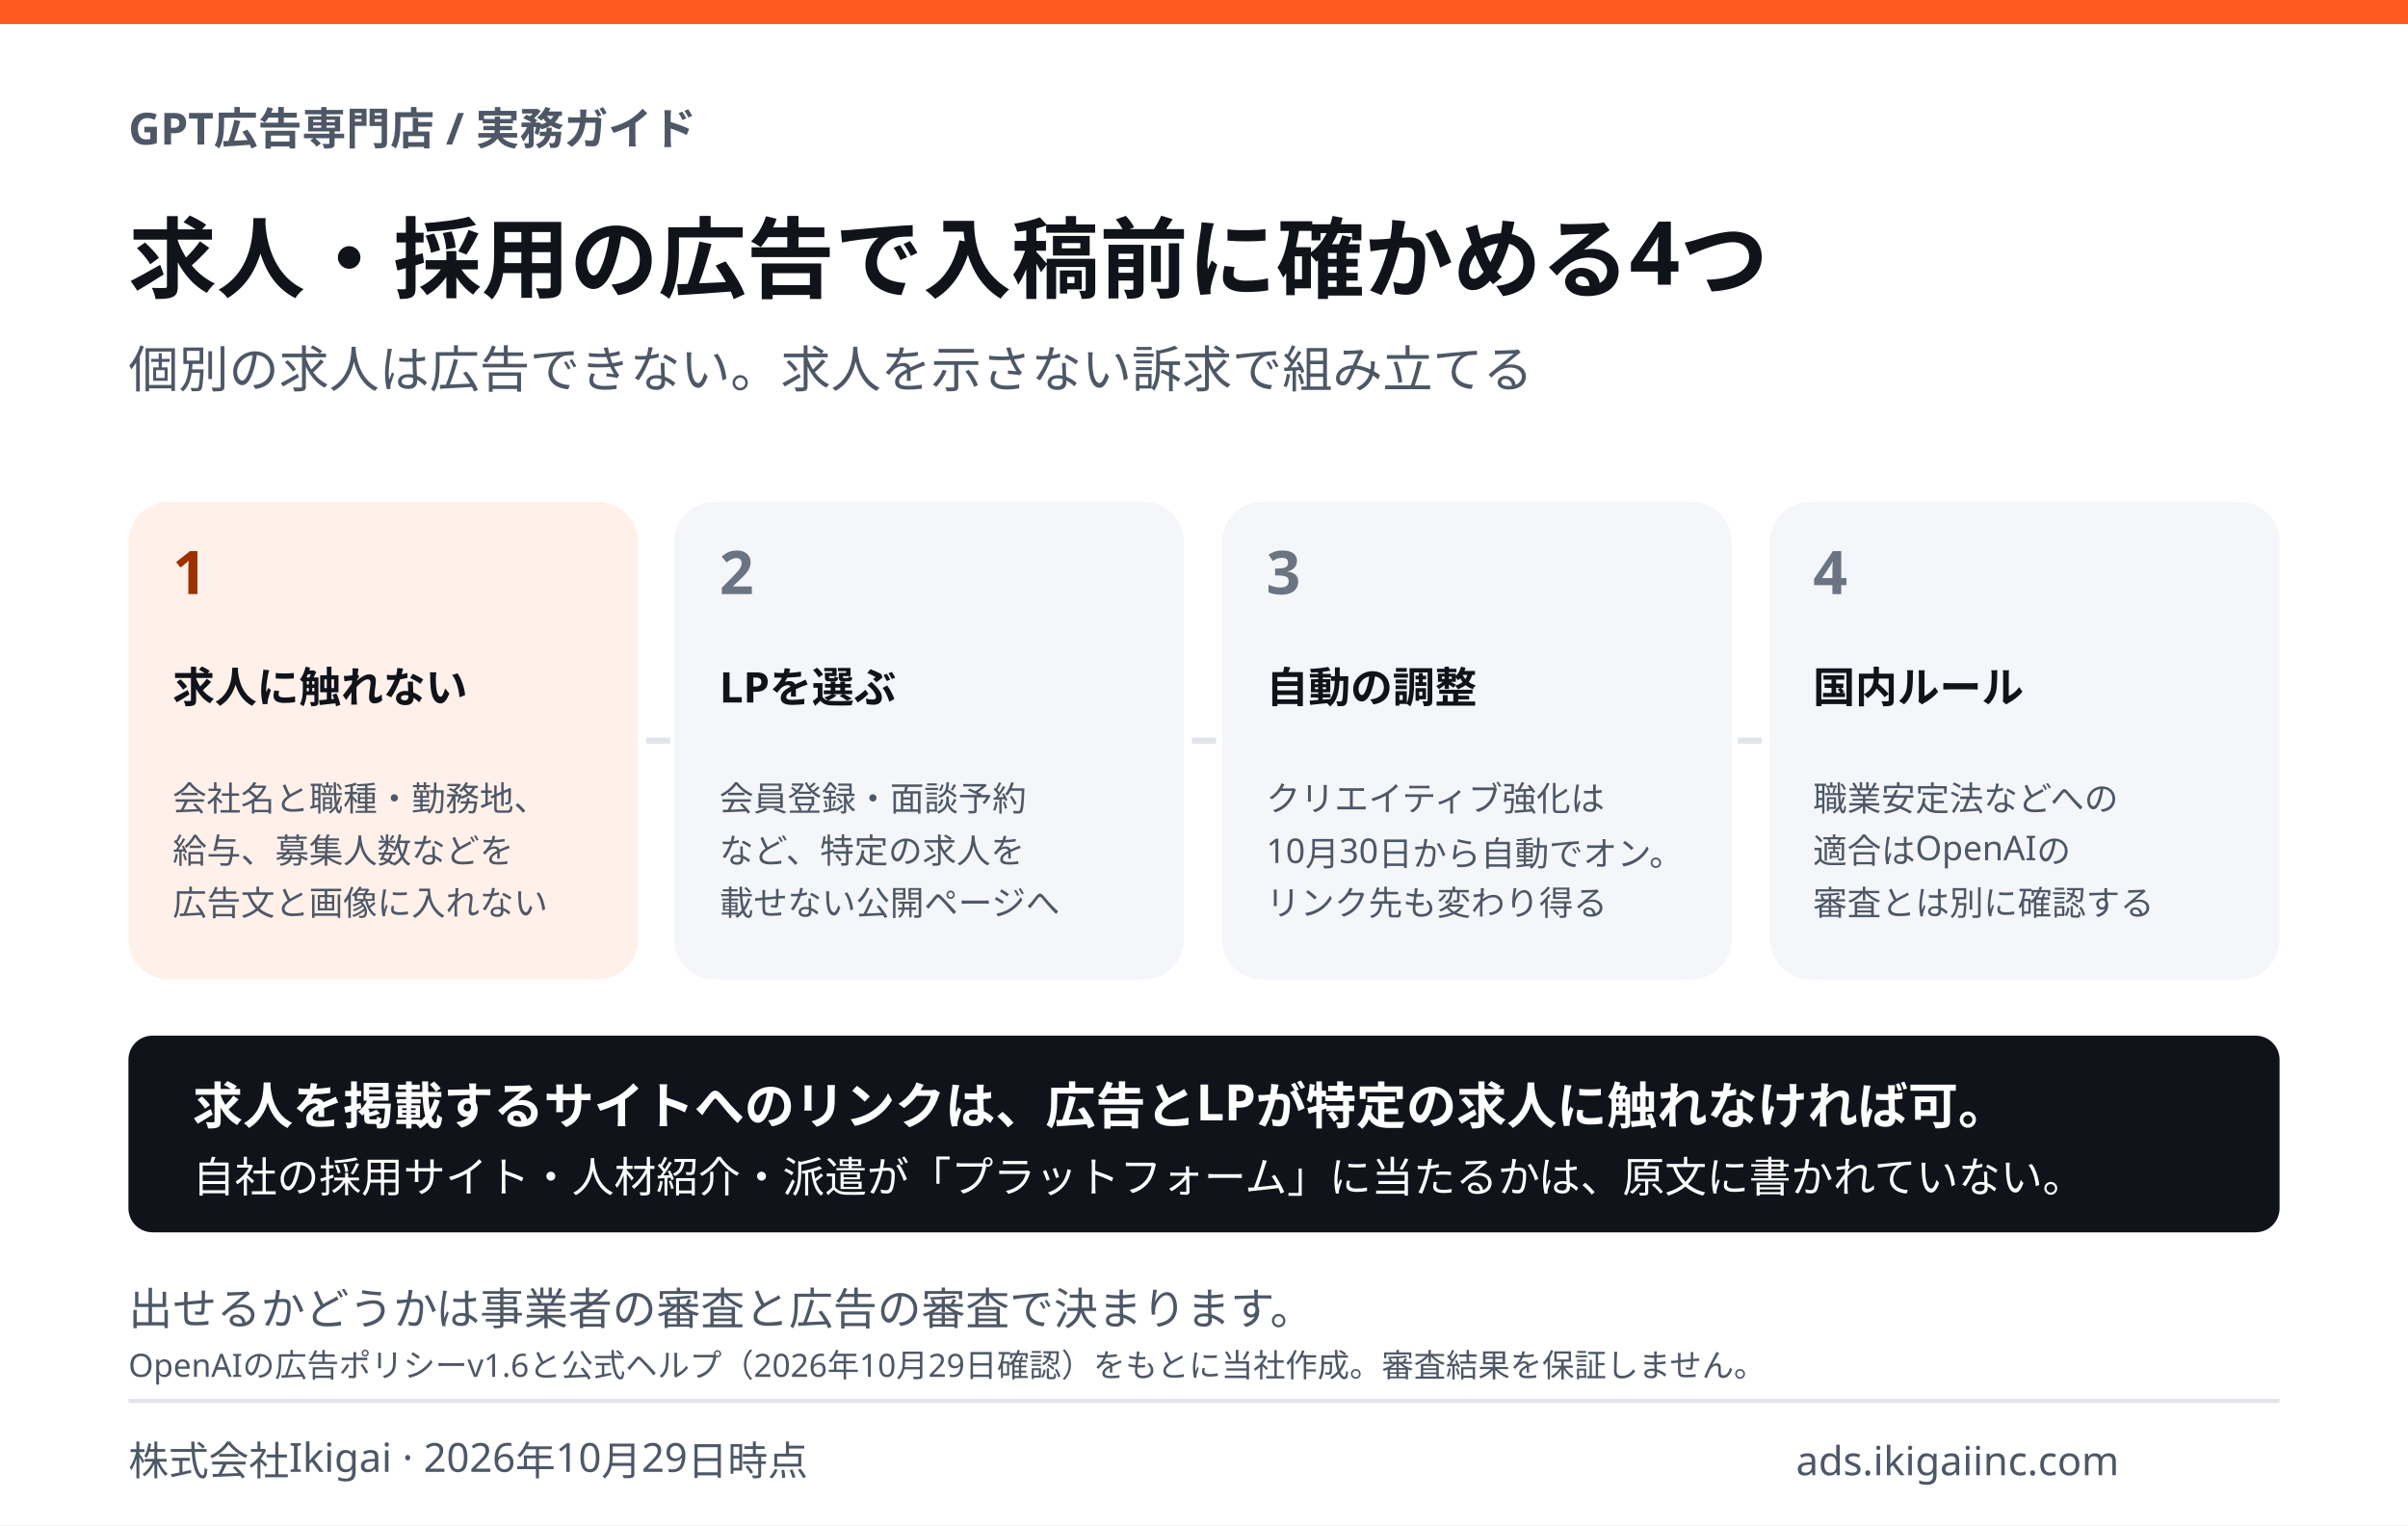
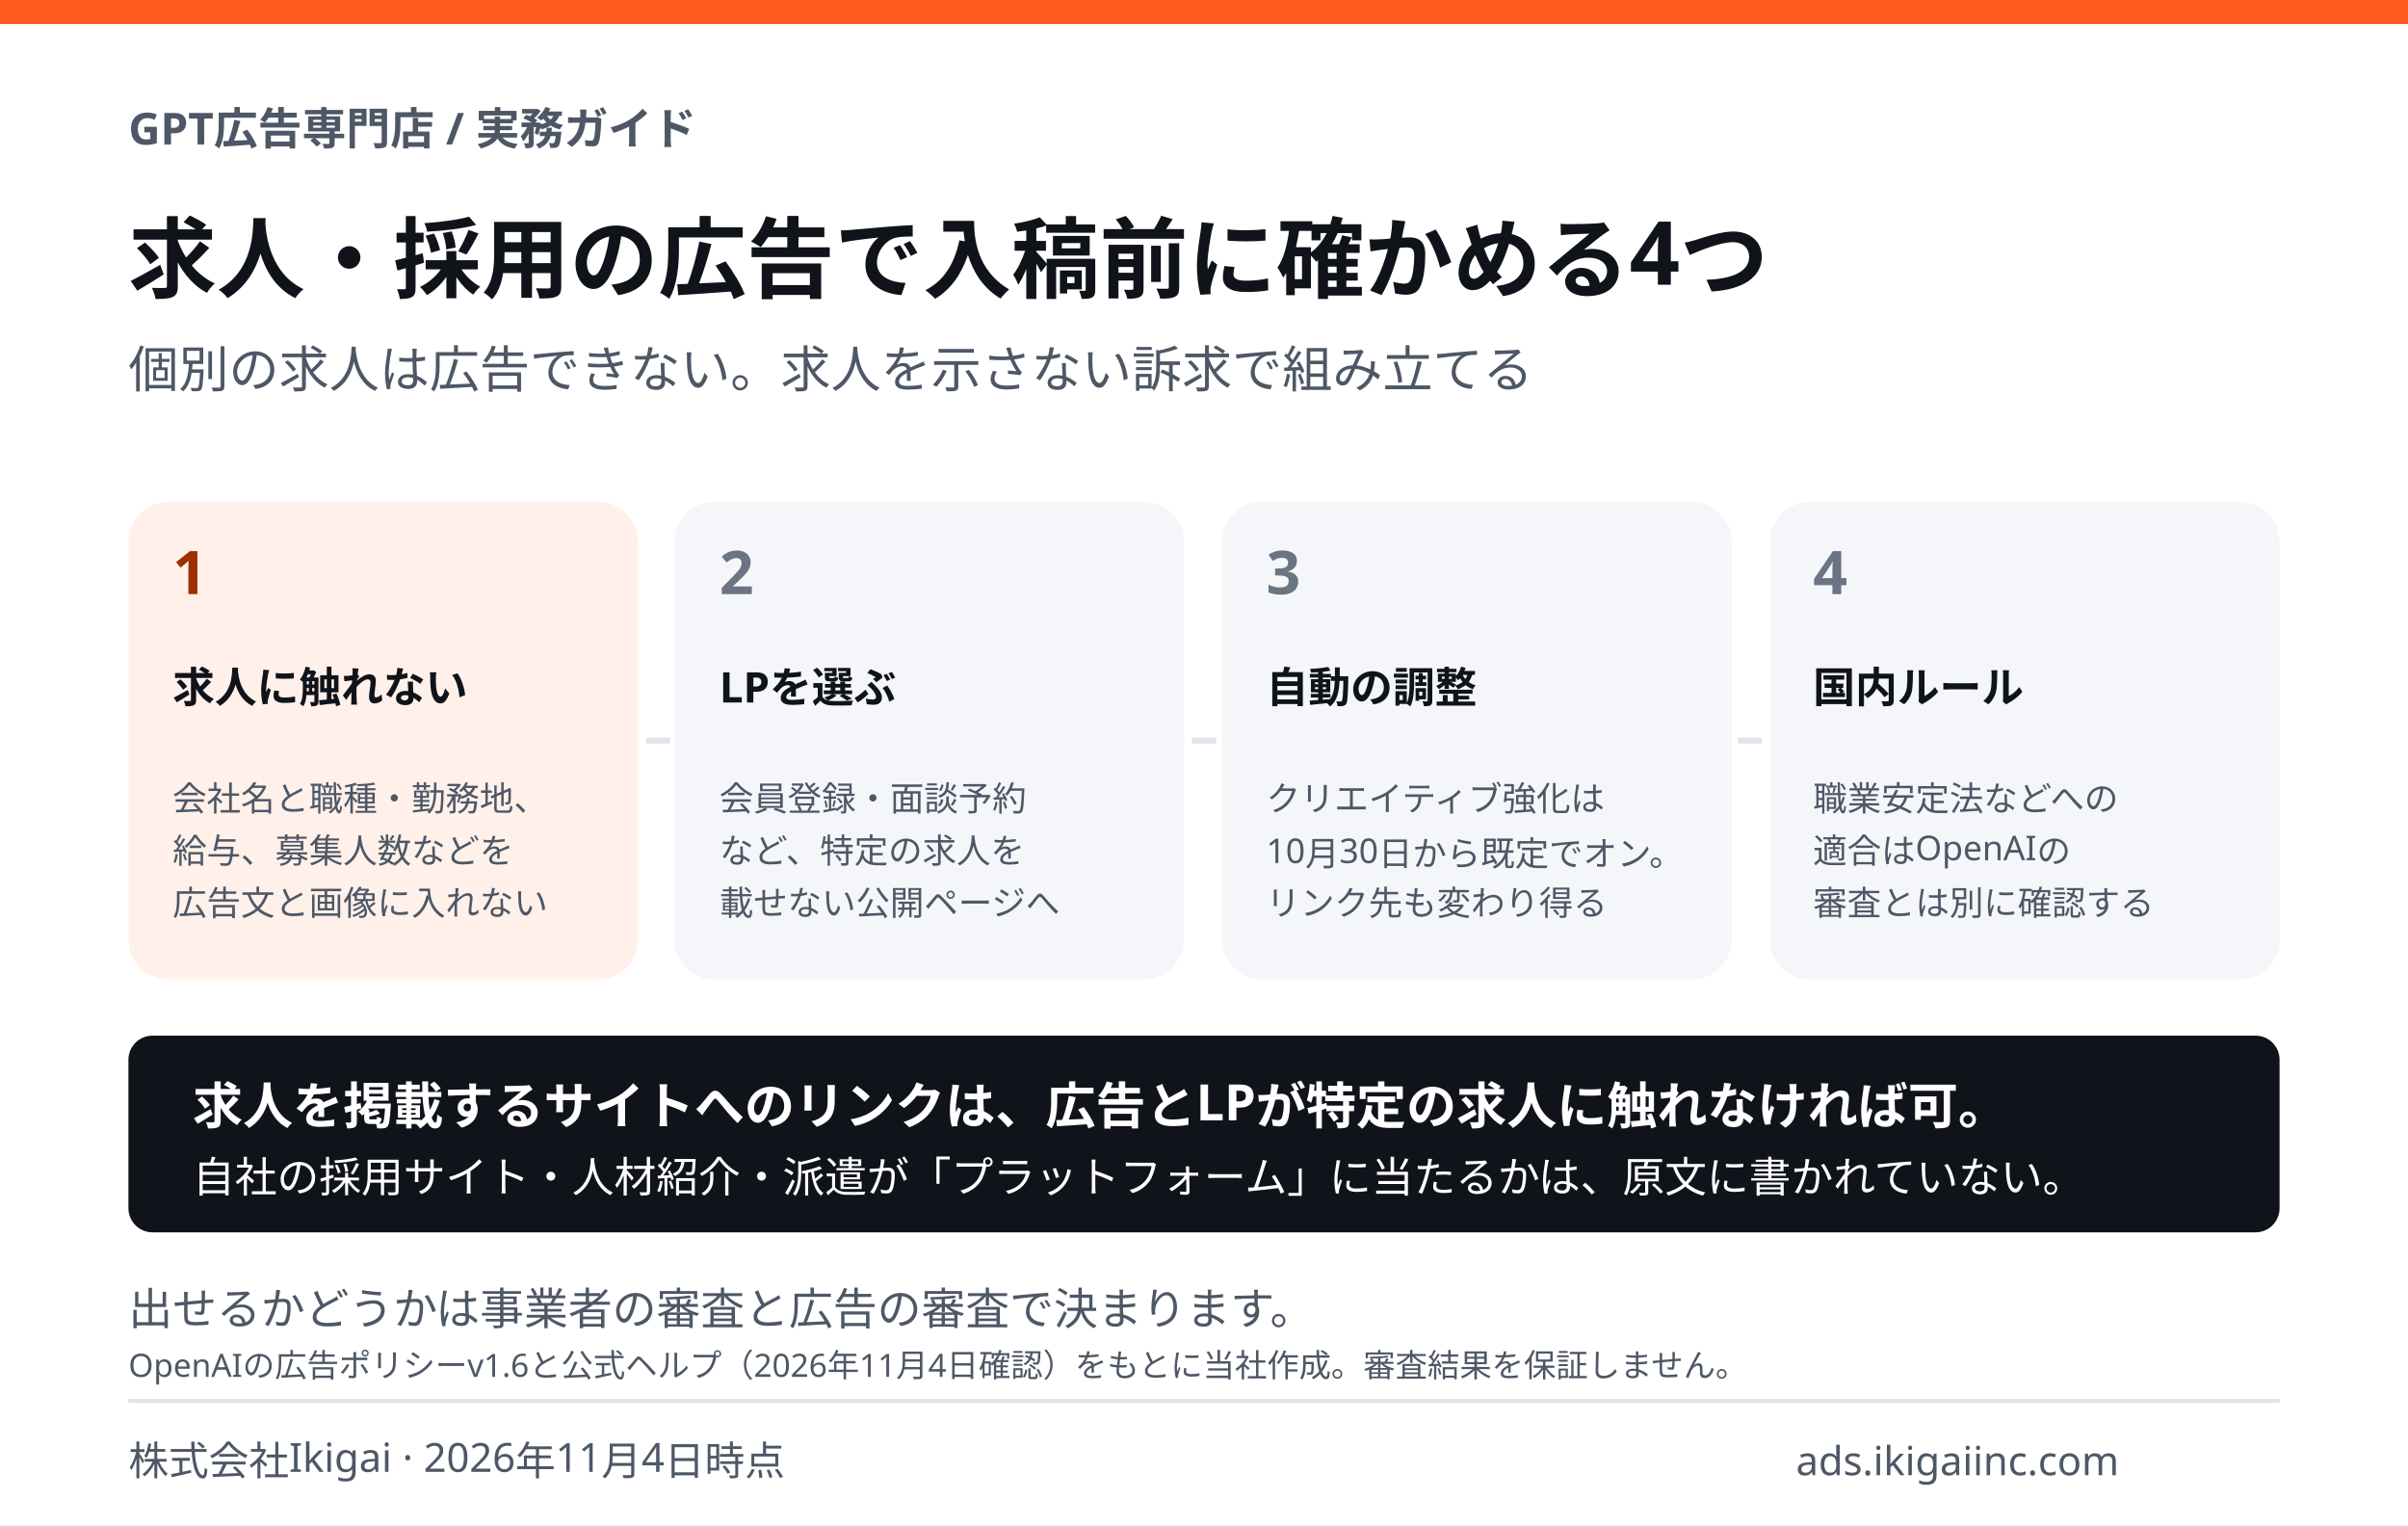
<svg xmlns="http://www.w3.org/2000/svg" width="1200" height="760" viewBox="0 0 1200 760">
  <rect width="1200" height="760" fill="#fff" />
  <g font-family="Yu Gothic, sans-serif">
    <rect x="0" y="0" width="1200" height="12" fill="#FF5A1F" />
    <text x="64" y="72" fill="#4E5766" font-size="22" font-weight="700" text-anchor="start">GPT広告専門店  /  実務ガイド</text>
    <text x="64" y="145" fill="#10131A" font-size="44" font-weight="700" text-anchor="start">求人・採用の広告で入稿前に確かめる4つ</text>
    <text x="64" y="193" fill="#4E5766" font-size="25" font-weight="500" text-anchor="start">個別の求人は広告できない。求人を示さない訴求で組み立てる</text>
    <rect x="64" y="250" width="254" height="238" rx="20" fill="#FFF1EA" />
    <text x="86.0" y="296" fill="#9E3000" font-size="30" font-weight="700" text-anchor="start">1</text>
    <text x="86.0" y="350" fill="#10131A" font-size="21" font-weight="700" text-anchor="start">求人に触れない</text>
    <text x="86.0" y="404" fill="#4E5766" font-size="17" font-weight="500" text-anchor="start">会社名と職種・勤務地、</text>
    <text x="86.0" y="430" fill="#4E5766" font-size="17" font-weight="500" text-anchor="start">給与、募集人数などを</text>
    <text x="86.0" y="456" fill="#4E5766" font-size="17" font-weight="500" text-anchor="start">広告文と画像に入れない</text>
    <path d="M322 369 L334 369" stroke="#E1E4EB" stroke-width="3" />
    <rect x="336" y="250" width="254" height="238" rx="20" fill="#F5F6F9" />
    <text x="358.5" y="296" fill="#6B7482" font-size="30" font-weight="700" text-anchor="start">2</text>
    <text x="358.5" y="350" fill="#10131A" font-size="21" font-weight="700" text-anchor="start">LPを選ぶ</text>
    <text x="358.5" y="404" fill="#4E5766" font-size="17" font-weight="500" text-anchor="start">会員登録・面談予約</text>
    <text x="358.5" y="430" fill="#4E5766" font-size="17" font-weight="500" text-anchor="start">など、特定の求人を</text>
    <text x="358.5" y="456" fill="#4E5766" font-size="17" font-weight="500" text-anchor="start">載せない公開ページへ</text>
    <path d="M594 369 L606 369" stroke="#E1E4EB" stroke-width="3" />
    <rect x="609" y="250" width="254" height="238" rx="20" fill="#F5F6F9" />
    <text x="631.0" y="296" fill="#6B7482" font-size="30" font-weight="700" text-anchor="start">3</text>
    <text x="631.0" y="350" fill="#10131A" font-size="21" font-weight="700" text-anchor="start">自動の調整</text>
    <text x="631.0" y="404" fill="#4E5766" font-size="17" font-weight="500" text-anchor="start">クリエイティブ強化は</text>
-     <text x="631.0" y="430" fill="#4E5766" font-size="17" font-weight="500" text-anchor="start">10月30日から自動でオン。</text>
+     <text x="631.0" y="430" fill="#4E5766" font-size="17" font-weight="500" text-anchor="start">10月30日から既定でオン。</text>
    <text x="631.0" y="456" fill="#4E5766" font-size="17" font-weight="500" text-anchor="start">リンク先も変わり得る</text>
    <path d="M866 369 L878 369" stroke="#E1E4EB" stroke-width="3" />
    <rect x="882" y="250" width="254" height="238" rx="20" fill="#F5F6F9" />
    <text x="903.5" y="296" fill="#6B7482" font-size="30" font-weight="700" text-anchor="start">4</text>
    <text x="903.5" y="350" fill="#10131A" font-size="21" font-weight="700" text-anchor="start">国内ルール</text>
    <text x="903.5" y="404" fill="#4E5766" font-size="17" font-weight="500" text-anchor="start">職業安定法などへの</text>
    <text x="903.5" y="430" fill="#4E5766" font-size="17" font-weight="500" text-anchor="start">適合はOpenAIの</text>
    <text x="903.5" y="456" fill="#4E5766" font-size="17" font-weight="500" text-anchor="start">審査とは別に確認する</text>
    <rect x="64" y="516" width="1072" height="98" rx="12" fill="#10131A" />
    <text x="96" y="560" fill="#fff" font-size="25" font-weight="700" text-anchor="start">求人を掲載するサイトへのリンクは、広告とLPが特定の求人に触れなければ可。</text>
    <text x="96" y="594" fill="#fff" font-size="21" font-weight="500" text-anchor="start">自社の採用サイト・人材紹介・派遣が「プラットフォーム」に当たるかは、原文に書かれていない。</text>
    <text x="64" y="660" fill="#4E5766" font-size="22" font-weight="500" text-anchor="start">出せるかどうかは事業者の審査と広告の審査で決まります。</text>
-     <text x="64" y="686" fill="#4E5766" font-size="16" font-weight="500" text-anchor="start">OpenAIの広告ポリシーv1.6と公式ヘルプ（2026年10月29日確認）をもとに当社作成。審査結果を保証しません。</text>
+     <text x="64" y="686" fill="#4E5766" font-size="16" font-weight="500" text-anchor="start">OpenAIの広告ポリシーv1.6と公式ヘルプ（2026年11月4日確認）をもとに当社作成。審査結果を保証しません。</text>
    <path d="M64 698H1136" stroke="#E1E4EB" stroke-width="2" />
-     <text x="64" y="735" fill="#4E5766" font-size="20" font-weight="500" text-anchor="start">株式会社Ikigai  ·  2026年10月29日時点</text>
+     <text x="64" y="735" fill="#4E5766" font-size="20" font-weight="500" text-anchor="start">株式会社Ikigai  ·  2026年11月4日時点</text>
    <text x="895" y="735" fill="#4E5766" font-size="20" font-weight="500" text-anchor="start">ads.ikigaiinc.com</text>
  </g>
</svg>
